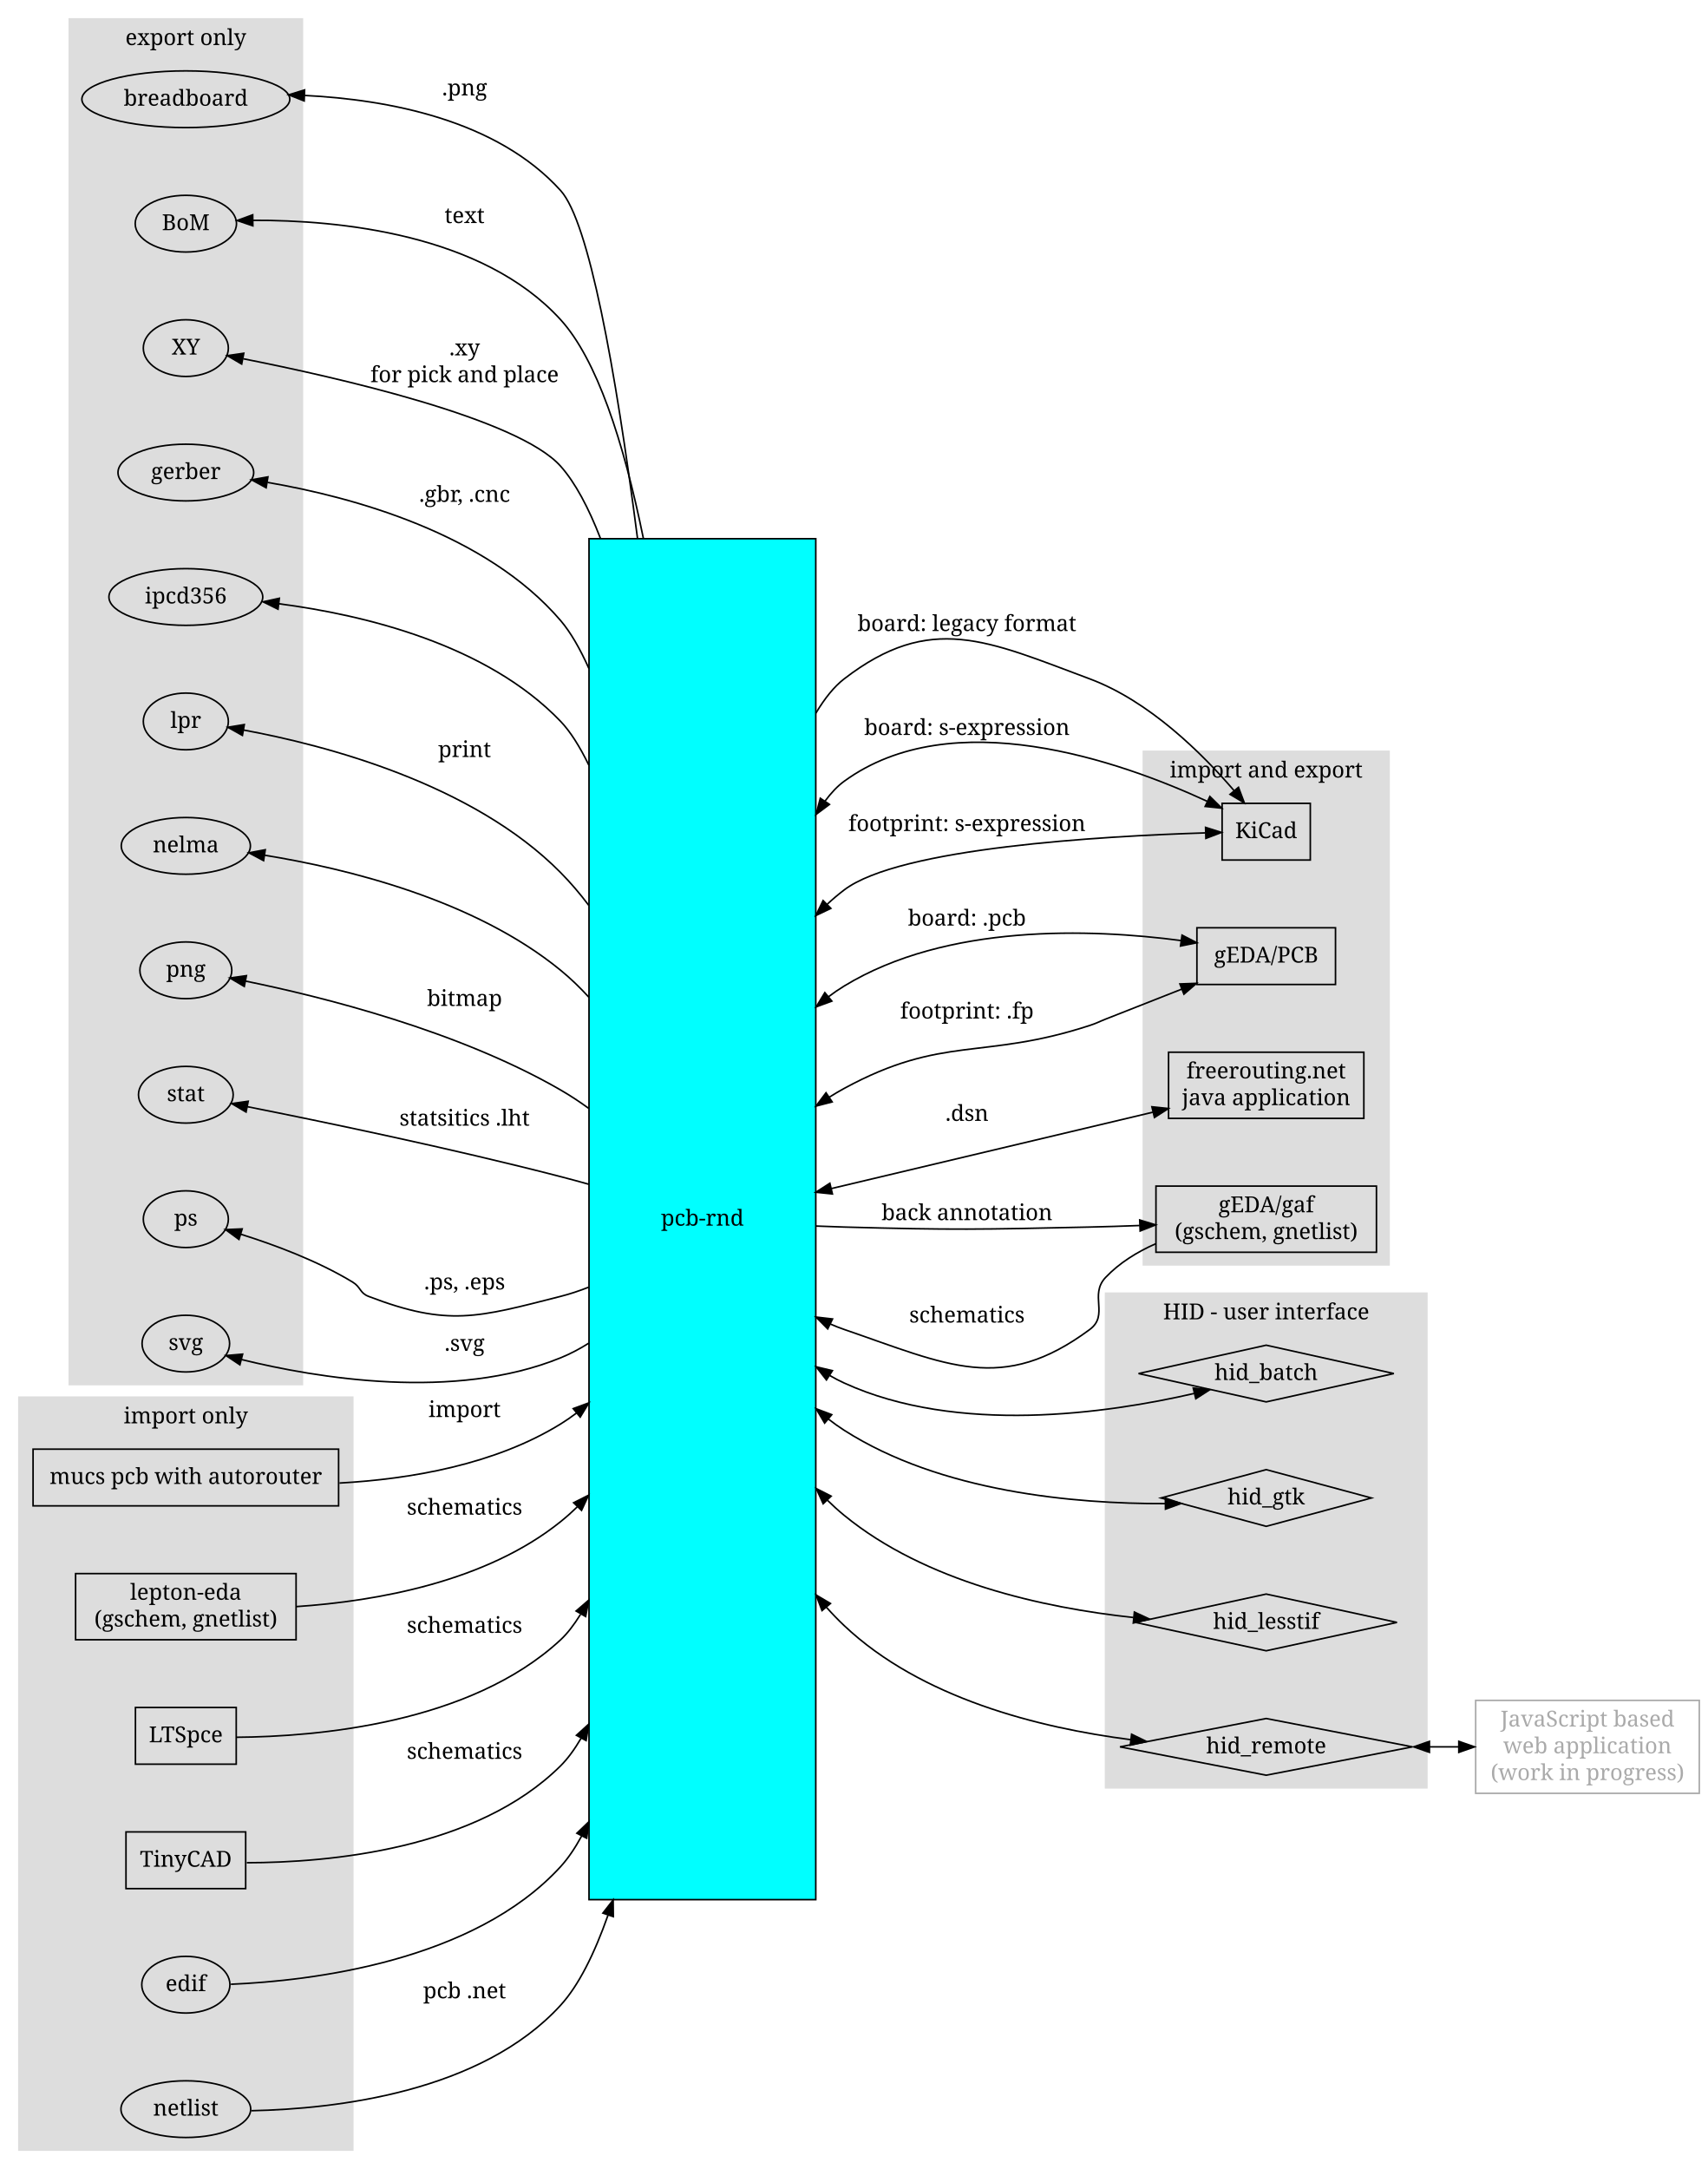
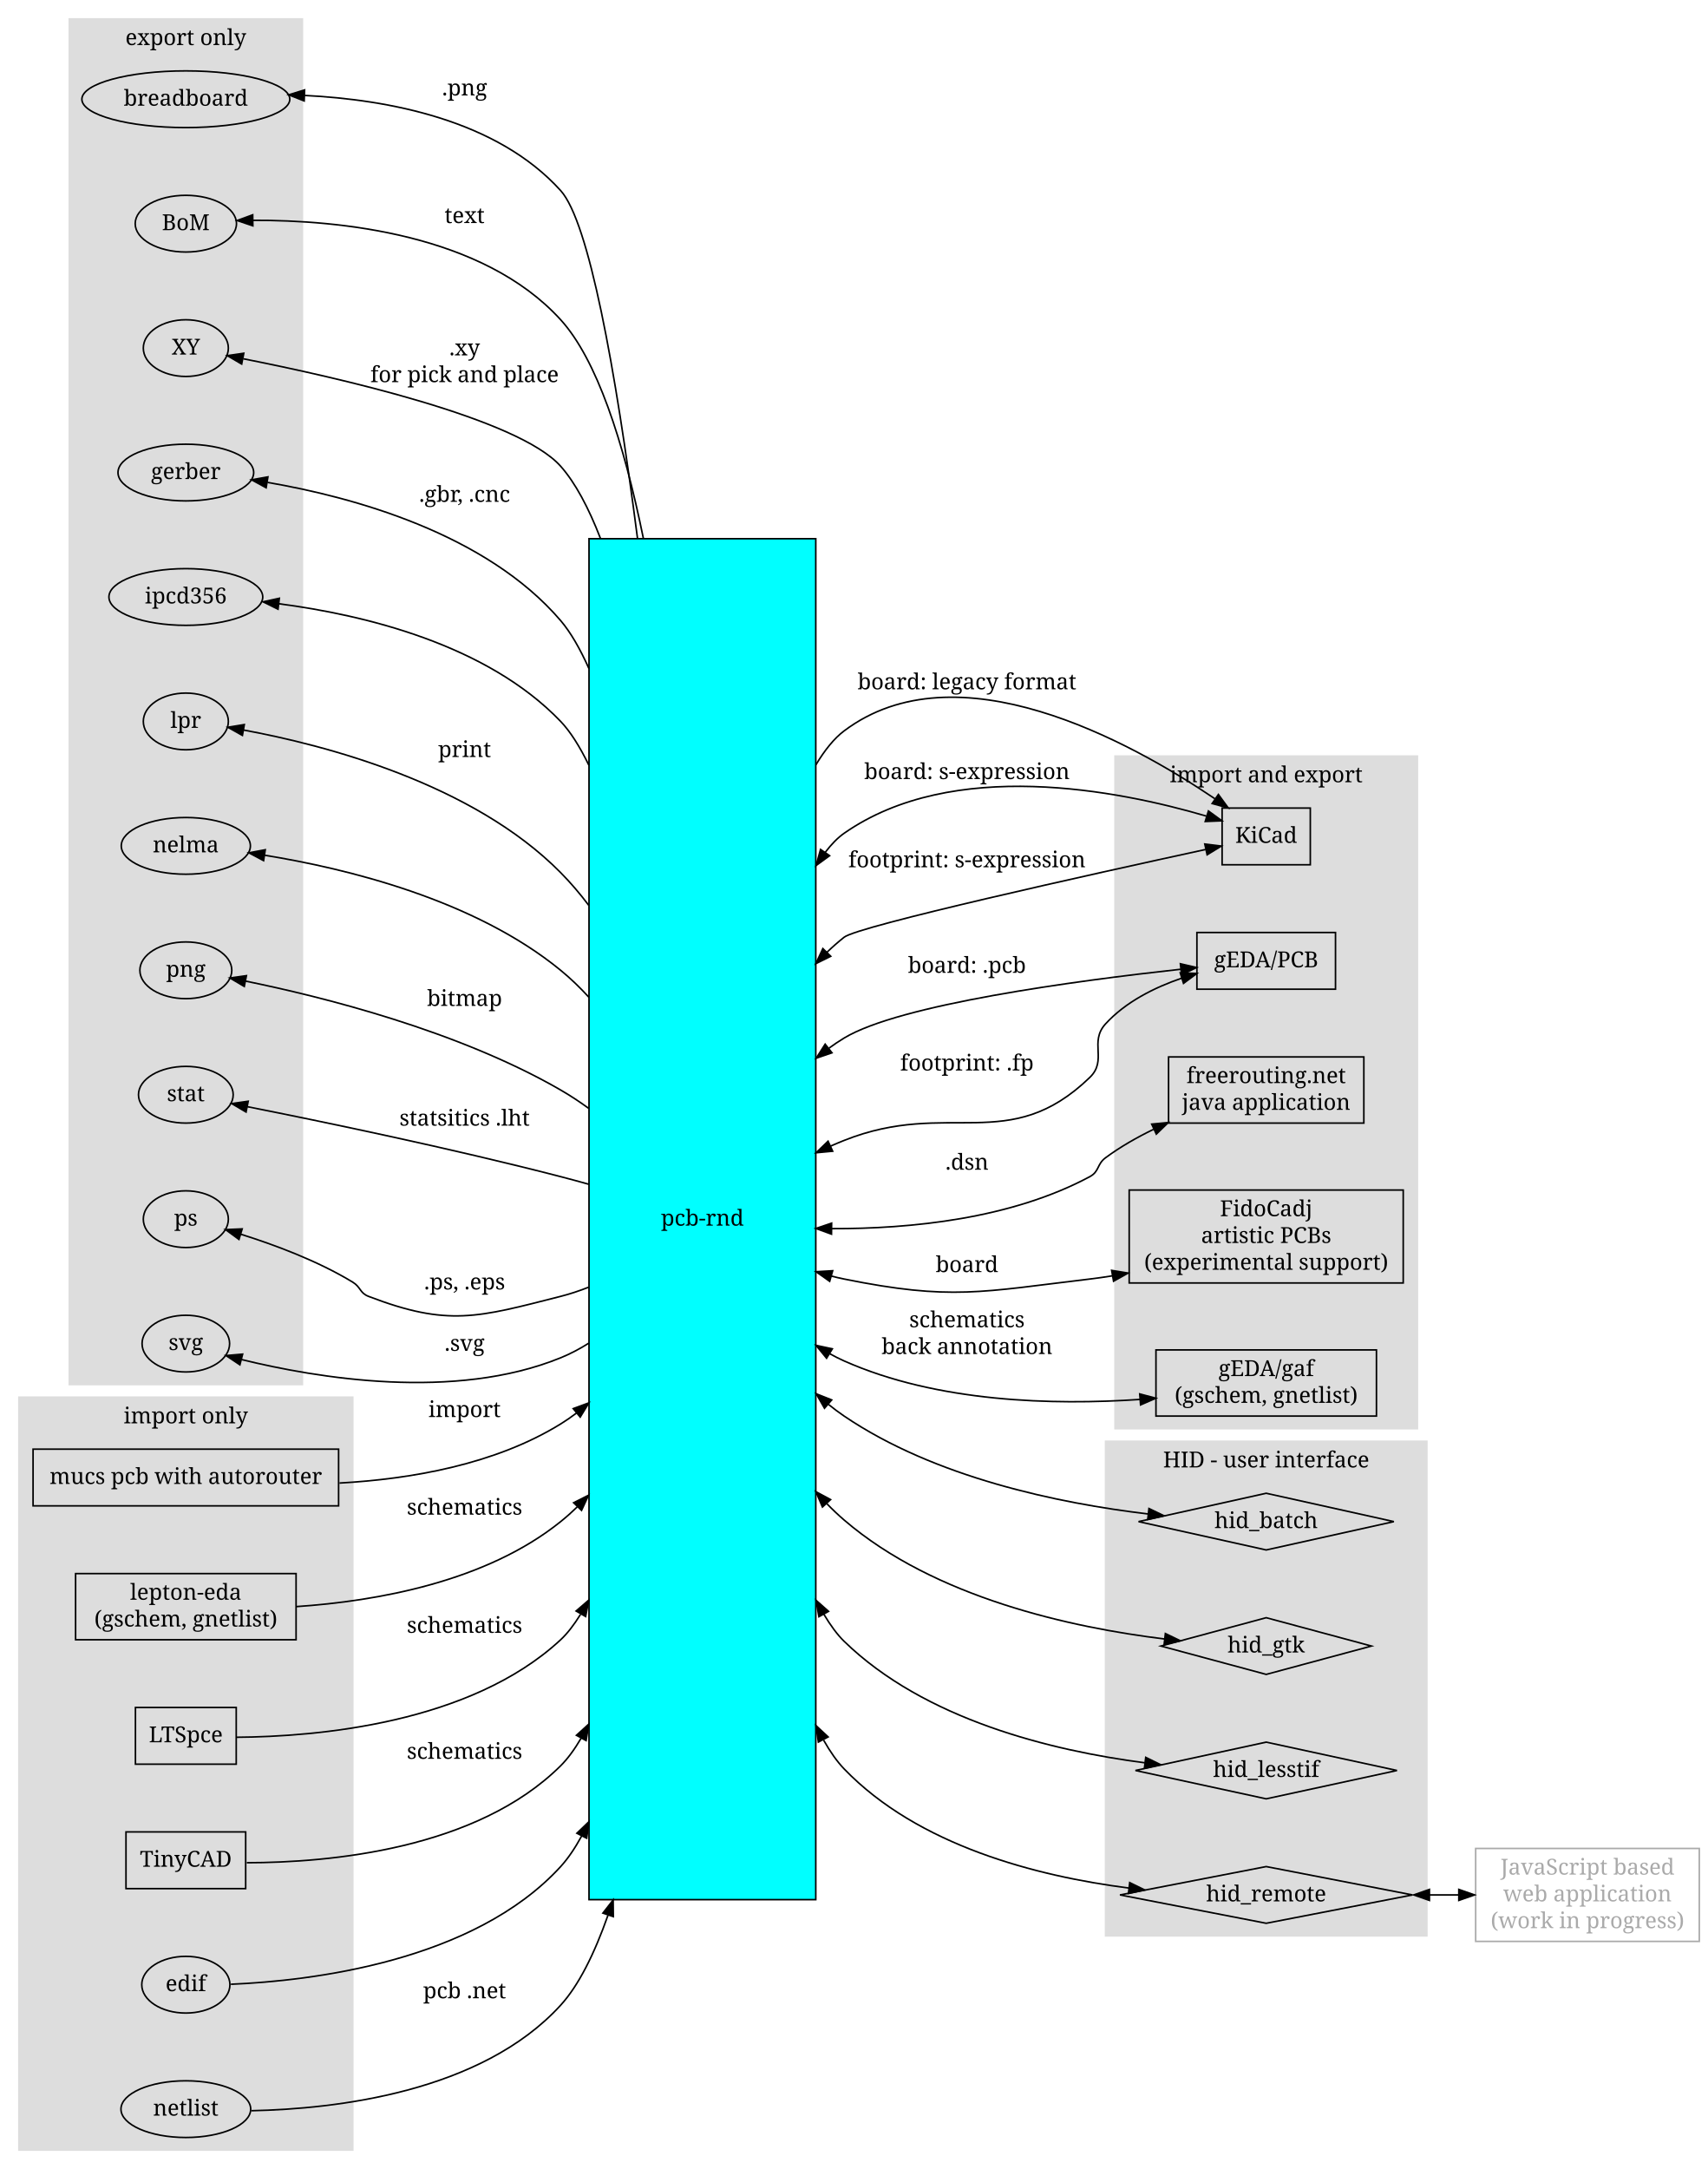
<svg xmlns="http://www.w3.org/2000/svg" width="1084pt" height="1377pt" viewBox="0.00 0.00 1084.00 1377.00">
  <g id="graph1" class="graph" transform="scale(1 1) rotate(0) translate(4 1373)">
    <polygon fill="white" stroke="white" points="-4,5 -4,-1373 1081,-1373 1081,5 -4,5" />
    <g id="graph2" class="cluster">
-       <polygon fill="#dddddd" stroke="#dddddd" points="698,-238 698,-552 902,-552 902,-238 698,-238" />
-       <text text-anchor="middle" x="800" y="-535.4" font-family="Times Roman,serif" font-size="14.00">HID - user interface</text>
+       <polygon fill="#dddddd" stroke="#dddddd" points="698,-144 698,-458 902,-458 902,-144 698,-144" />
+       <text text-anchor="middle" x="800" y="-441.4" font-family="Times Roman,serif" font-size="14.00">HID - user interface</text>
    </g>
    <g id="graph3" class="cluster">
      <polygon fill="#dddddd" stroke="#dddddd" points="8,-8 8,-486 220,-486 220,-8 8,-8" />
      <text text-anchor="middle" x="114" y="-469.4" font-family="Times Roman,serif" font-size="14.00">import only</text>
    </g>
    <g id="graph4" class="cluster">
      <polygon fill="#dddddd" stroke="#dddddd" points="40,-494 40,-1361 188,-1361 188,-494 40,-494" />
      <text text-anchor="middle" x="114" y="-1344.4" font-family="Times Roman,serif" font-size="14.00">export only</text>
    </g>
    <g id="graph5" class="cluster">
-       <polygon fill="#dddddd" stroke="#dddddd" points="722,-570 722,-896 878,-896 878,-570 722,-570" />
-       <text text-anchor="middle" x="800" y="-879.4" font-family="Times Roman,serif" font-size="14.00">import and export</text>
+       <polygon fill="#dddddd" stroke="#dddddd" points="704,-466 704,-893 896,-893 896,-466 704,-466" />
+       <text text-anchor="middle" x="800" y="-876.4" font-family="Times Roman,serif" font-size="14.00">import and export</text>
    </g>
    <g id="node1" class="node">
      <polygon fill="cyan" stroke="black" points="514,-1031 370,-1031 370,-167 514,-167 514,-1031" />
      <text text-anchor="middle" x="442" y="-594.9" font-family="Times Roman,serif" font-size="14.00">pcb-rnd</text>
    </g>
    <g id="node2" class="node">
-       <polygon fill="none" stroke="black" points="828,-863 772,-863 772,-827 828,-827 828,-863" />
-       <text text-anchor="middle" x="800" y="-840.9" font-family="Times Roman,serif" font-size="14.00">KiCad</text>
+       <polygon fill="none" stroke="black" points="828,-860 772,-860 772,-824 828,-824 828,-860" />
+       <text text-anchor="middle" x="800" y="-837.9" font-family="Times Roman,serif" font-size="14.00">KiCad</text>
    </g>
    <g id="edge6" class="edge">
-       <path fill="none" stroke="black" d="M514.058,-920.266C519.685,-929.678 525.663,-937.111 532,-942 586.896,-984.35 623.035,-966.221 688,-942 725.731,-927.933 759.197,-894.798 779.506,-871.176" />
-       <polygon fill="black" stroke="black" points="782.393,-873.18 786.126,-863.264 777.024,-868.688 782.393,-873.18" />
-       <text text-anchor="middle" x="610" y="-972.4" font-family="Times Roman,serif" font-size="14.00">board: legacy format</text>
+       <path fill="none" stroke="black" d="M514.076,-887.474C519.748,-896.899 525.726,-904.289 532,-909 603.565,-962.743 713.202,-902.532 767.379,-865.944" />
+       <polygon fill="black" stroke="black" points="769.646,-868.632 775.895,-860.077 765.674,-862.868 769.646,-868.632" />
+       <text text-anchor="middle" x="610" y="-935.4" font-family="Times Roman,serif" font-size="14.00">board: legacy format</text>
    </g>
    <g id="edge8" class="edge">
-       <path fill="none" stroke="black" d="M519.887,-864.444C523.824,-869.735 527.865,-873.993 532,-877 600.778,-927.027 706.744,-890.032 762.594,-864.263" />
-       <polygon fill="black" stroke="black" points="522.678,-862.322 514.194,-855.976 516.868,-866.228 522.678,-862.322" />
-       <polygon fill="black" stroke="black" points="764.225,-867.364 771.767,-859.923 761.231,-861.036 764.225,-867.364" />
-       <text text-anchor="middle" x="610" y="-906.4" font-family="Times Roman,serif" font-size="14.00">board: s-expression</text>
+       <path fill="none" stroke="black" d="M519.964,-831.849C523.924,-837.037 527.943,-841.168 532,-844 600.964,-892.136 706.145,-871.302 762.021,-854.894" />
+       <polygon fill="black" stroke="black" points="522.774,-829.757 514.21,-823.519 517.014,-833.736 522.774,-829.757" />
+       <polygon fill="black" stroke="black" points="763.313,-858.16 771.86,-851.9 761.275,-851.463 763.313,-858.16" />
+       <text text-anchor="middle" x="610" y="-878.4" font-family="Times Roman,serif" font-size="14.00">board: s-expression</text>
    </g>
    <g id="edge10" class="edge">
-       <path fill="none" stroke="black" d="M521.274,-798.959C524.701,-802.143 528.275,-805.164 532,-808 567.224,-834.816 695.887,-842.202 761.282,-844.232" />
-       <polygon fill="black" stroke="black" points="523.564,-796.301 514.001,-791.74 518.633,-801.269 523.564,-796.301" />
-       <polygon fill="black" stroke="black" points="761.493,-847.74 771.588,-844.524 761.691,-840.742 761.493,-847.74" />
-       <text text-anchor="middle" x="610" y="-845.4" font-family="Times Roman,serif" font-size="14.00">footprint: s-expression</text>
+       <path fill="none" stroke="black" d="M521.022,-768.383C524.537,-771.771 528.195,-774.987 532,-778 541.071,-785.181 689.52,-818.066 761.482,-833.699" />
+       <polygon fill="black" stroke="black" points="523.496,-765.907 514.006,-761.197 518.487,-770.797 523.496,-765.907" />
+       <polygon fill="black" stroke="black" points="761.004,-837.177 771.519,-835.875 762.488,-830.336 761.004,-837.177" />
+       <text text-anchor="middle" x="610" y="-822.4" font-family="Times Roman,serif" font-size="14.00">footprint: s-expression</text>
    </g>
    <g id="node3" class="node">
-       <polygon fill="none" stroke="black" points="844,-784 756,-784 756,-748 844,-748 844,-784" />
-       <text text-anchor="middle" x="800" y="-761.9" font-family="Times Roman,serif" font-size="14.00">gEDA/PCB</text>
+       <polygon fill="none" stroke="black" points="844,-781 756,-781 756,-745 844,-745 844,-781" />
+       <text text-anchor="middle" x="800" y="-758.9" font-family="Times Roman,serif" font-size="14.00">gEDA/PCB</text>
+     </g>
+     <g id="edge14" class="edge">
+       <path fill="none" stroke="black" d="M522.369,-707.567C525.504,-709.861 528.715,-712.014 532,-714 567.179,-735.269 678.147,-750.246 745.762,-757.67" />
+       <polygon fill="black" stroke="black" points="524.277,-704.614 514.253,-701.184 519.95,-710.117 524.277,-704.614" />
+       <polygon fill="black" stroke="black" points="745.498,-761.161 755.816,-758.753 746.248,-754.202 745.498,-761.161" />
+       <text text-anchor="middle" x="610" y="-755.4" font-family="Times Roman,serif" font-size="14.00">board: .pcb</text>
+     </g>
+     <g id="edge16" class="edge">
+       <path fill="none" stroke="black" d="M523.382,-645.385C526.267,-646.653 529.145,-647.863 532,-649 598.496,-675.486 636.509,-639.283 688,-689 699.331,-699.941 687.361,-711.385 698,-723 710.737,-736.906 728.907,-746.04 746.391,-752.013" />
+       <polygon fill="black" stroke="black" points="524.716,-642.146 514.168,-641.156 521.797,-648.508 524.716,-642.146" />
+       <polygon fill="black" stroke="black" points="745.406,-755.372 755.994,-755.017 747.495,-748.692 745.406,-755.372" />
+       <text text-anchor="middle" x="610" y="-693.4" font-family="Times Roman,serif" font-size="14.00">footprint: .fp</text>
+     </g>
+     <g id="node4" class="node">
+       <polygon fill="none" stroke="black" points="862,-702 738,-702 738,-660 862,-660 862,-702" />
+       <text text-anchor="middle" x="800" y="-685.4" font-family="Times Roman,serif" font-size="14.00">freerouting.net</text>
+       <text text-anchor="middle" x="800" y="-668.4" font-family="Times Roman,serif" font-size="14.00">java application</text>
+     </g>
+     <g id="edge18" class="edge">
+       <path fill="none" stroke="black" d="M524.166,-592.986C574.274,-592.843 638.065,-599.193 688,-626 694.117,-629.284 692.421,-633.868 698,-638 707.257,-644.856 717.771,-650.859 728.446,-656.033" />
+       <polygon fill="black" stroke="black" points="523.972,-589.488 514.013,-593.103 524.053,-596.487 523.972,-589.488" />
+       <polygon fill="black" stroke="black" points="727.294,-659.356 737.84,-660.366 730.226,-652.999 727.294,-659.356" />
+       <text text-anchor="middle" x="610" y="-630.4" font-family="Times Roman,serif" font-size="14.00">.dsn</text>
+     </g>
+     <g id="node11" class="node">
+       <polygon fill="none" stroke="black" points="887,-617.5 713,-617.5 713,-558.5 887,-558.5 887,-617.5" />
+       <text text-anchor="middle" x="800" y="-600.9" font-family="Times Roman,serif" font-size="14.00">FidoCadj</text>
+       <text text-anchor="middle" x="800" y="-583.9" font-family="Times Roman,serif" font-size="14.00">artistic PCBs</text>
+       <text text-anchor="middle" x="800" y="-566.9" font-family="Times Roman,serif" font-size="14.00">(experimental support)</text>
    </g>
    <g id="edge12" class="edge">
-       <path fill="none" stroke="black" d="M522.018,-740.174C525.233,-742.619 528.56,-744.902 532,-747 597.181,-786.748 688.564,-783.437 746.002,-775.879" />
-       <polygon fill="black" stroke="black" points="524.198,-737.436 514.253,-733.782 519.749,-742.84 524.198,-737.436" />
-       <polygon fill="black" stroke="black" points="746.551,-779.336 755.967,-774.48 745.578,-772.404 746.551,-779.336" />
-       <text text-anchor="middle" x="610" y="-785.4" font-family="Times Roman,serif" font-size="14.00">board: .pcb</text>
-     </g>
-     <g id="edge14" class="edge">
-       <path fill="none" stroke="black" d="M522.694,-676.522C525.765,-678.464 528.871,-680.299 532,-682 594.883,-716.189 619.962,-699.773 688,-722 692.55,-723.486 693.55,-724.237 698,-726 713.67,-732.207 730.713,-738.909 746.3,-745.02" />
-       <polygon fill="black" stroke="black" points="524.393,-673.447 514.139,-670.782 520.493,-679.26 524.393,-673.447" />
-       <polygon fill="black" stroke="black" points="745.205,-748.35 755.793,-748.739 747.758,-741.832 745.205,-748.35" />
-       <text text-anchor="middle" x="610" y="-726.4" font-family="Times Roman,serif" font-size="14.00">footprint: .fp</text>
-     </g>
-     <g id="node4" class="node">
-       <polygon fill="none" stroke="black" points="862,-705 738,-705 738,-663 862,-663 862,-705" />
-       <text text-anchor="middle" x="800" y="-688.4" font-family="Times Roman,serif" font-size="14.00">freerouting.net</text>
-       <text text-anchor="middle" x="800" y="-671.4" font-family="Times Roman,serif" font-size="14.00">java application</text>
-     </g>
-     <g id="edge16" class="edge">
-       <path fill="none" stroke="black" d="M523.841,-618.432C585.392,-633.046 668.931,-652.88 727.962,-666.896" />
-       <polygon fill="black" stroke="black" points="524.554,-615.004 514.016,-616.099 522.937,-621.814 524.554,-615.004" />
-       <polygon fill="black" stroke="black" points="727.414,-670.363 737.952,-669.268 729.031,-663.552 727.414,-670.363" />
-       <text text-anchor="middle" x="610" y="-661.4" font-family="Times Roman,serif" font-size="14.00">.dsn</text>
-     </g>
-     <g id="node6" class="node">
-       <polygon fill="none" stroke="black" points="870,-620 730,-620 730,-578 870,-578 870,-620" />
-       <text text-anchor="middle" x="800" y="-603.4" font-family="Times Roman,serif" font-size="14.00">gEDA/gaf</text>
-       <text text-anchor="middle" x="800" y="-586.4" font-family="Times Roman,serif" font-size="14.00">(gschem, gnetlist)</text>
-     </g>
-     <g id="edge52" class="edge">
-       <path fill="none" stroke="black" d="M514.196,-594.636C520.217,-594.379 526.212,-594.161 532,-594 601.307,-592.076 618.684,-592.454 688,-594 698.249,-594.229 709.021,-594.575 719.667,-594.981" />
-       <polygon fill="black" stroke="black" points="719.684,-598.484 729.815,-595.386 719.963,-591.489 719.684,-598.484" />
-       <text text-anchor="middle" x="610" y="-598.4" font-family="Times Roman,serif" font-size="14.00">back annotation</text>
-     </g>
-     <g id="node12" class="node">
-       <polygon fill="none" stroke="black" points="800,-519 718.935,-501 800,-483 881.065,-501 800,-519" />
-       <text text-anchor="middle" x="800" y="-496.9" font-family="Times Roman,serif" font-size="14.00">hid_batch</text>
+       <path fill="none" stroke="black" d="M523.933,-562.858C526.633,-562.165 529.326,-561.541 532,-561 599.955,-547.242 619.151,-552.818 688,-561 692.717,-561.561 697.523,-562.249 702.361,-563.038" />
+       <polygon fill="black" stroke="black" points="522.809,-559.539 514.154,-565.649 524.73,-566.27 522.809,-559.539" />
+       <polygon fill="black" stroke="black" points="701.862,-566.504 712.316,-564.788 703.073,-559.61 701.862,-566.504" />
+       <text text-anchor="middle" x="610" y="-565.4" font-family="Times Roman,serif" font-size="14.00">board</text>
+     </g>
+     <g id="node13" class="node">
+       <polygon fill="none" stroke="black" points="800,-425 718.935,-407 800,-389 881.065,-407 800,-425" />
+       <text text-anchor="middle" x="800" y="-402.9" font-family="Times Roman,serif" font-size="14.00">hid_batch</text>
    </g>
    <g id="edge56" class="edge">
-       <path fill="none" stroke="black" d="M522.915,-499.715C525.876,-497.994 528.905,-496.414 532,-495 604.124,-462.034 698.967,-475.611 754.333,-488.377" />
-       <polygon fill="black" stroke="black" points="520.765,-496.936 514.238,-505.282 524.545,-502.828 520.765,-496.936" />
-       <polygon fill="black" stroke="black" points="753.657,-491.814 764.197,-490.74 755.288,-485.007 753.657,-491.814" />
-     </g>
-     <g id="node13" class="node">
-       <polygon fill="none" stroke="black" points="800,-440 733.176,-422 800,-404 866.824,-422 800,-440" />
-       <text text-anchor="middle" x="800" y="-417.9" font-family="Times Roman,serif" font-size="14.00">hid_gtk</text>
+       <path fill="none" stroke="black" d="M522.085,-481.382C525.305,-478.769 528.611,-476.298 532,-474 589.573,-434.96 667.936,-418.65 725.05,-411.847" />
+       <polygon fill="black" stroke="black" points="519.528,-478.967 514.259,-488.159 524.11,-484.259 519.528,-478.967" />
+       <polygon fill="black" stroke="black" points="725.55,-415.313 735.099,-410.721 724.771,-408.356 725.55,-415.313" />
+     </g>
+     <g id="node14" class="node">
+       <polygon fill="none" stroke="black" points="800,-346 733.176,-328 800,-310 866.824,-328 800,-346" />
+       <text text-anchor="middle" x="800" y="-323.9" font-family="Times Roman,serif" font-size="14.00">hid_gtk</text>
    </g>
    <g id="edge58" class="edge">
-       <path fill="none" stroke="black" d="M522.034,-472.084C525.257,-469.56 528.579,-467.189 532,-465 593.315,-425.766 678.215,-418.224 735.912,-418.413" />
-       <polygon fill="black" stroke="black" points="519.619,-469.542 514.224,-478.661 524.128,-474.896 519.619,-469.542" />
-       <polygon fill="black" stroke="black" points="735.961,-421.914 745.999,-418.525 736.039,-414.914 735.961,-421.914" />
-     </g>
-     <g id="node14" class="node">
-       <polygon fill="none" stroke="black" points="800,-361 716.97,-343 800,-325 883.03,-343 800,-361" />
-       <text text-anchor="middle" x="800" y="-338.9" font-family="Times Roman,serif" font-size="14.00">hid_lesstif</text>
+       <path fill="none" stroke="black" d="M521.055,-418.348C524.558,-414.723 528.205,-411.264 532,-408 589.423,-358.617 676.361,-339.712 735.531,-332.478" />
+       <polygon fill="black" stroke="black" points="518.219,-416.263 514.065,-426.01 523.391,-420.981 518.219,-416.263" />
+       <polygon fill="black" stroke="black" points="735.973,-335.951 745.51,-331.336 735.177,-328.996 735.973,-335.951" />
+     </g>
+     <g id="node15" class="node">
+       <polygon fill="none" stroke="black" points="800,-267 716.97,-249 800,-231 883.03,-249 800,-267" />
+       <text text-anchor="middle" x="800" y="-244.9" font-family="Times Roman,serif" font-size="14.00">hid_lesstif</text>
    </g>
    <g id="edge60" class="edge">
-       <path fill="none" stroke="black" d="M521.485,-420.47C524.856,-417.148 528.359,-413.983 532,-411 583.666,-368.67 658.344,-352.266 715.753,-346.111" />
-       <polygon fill="black" stroke="black" points="518.69,-418.329 514.318,-427.98 523.754,-423.162 518.69,-418.329" />
-       <polygon fill="black" stroke="black" points="716.291,-349.575 725.898,-345.109 715.603,-342.609 716.291,-349.575" />
-     </g>
-     <g id="node15" class="node">
-       <polygon fill="none" stroke="black" points="800,-282 707.142,-264 800,-246 892.858,-264 800,-282" />
-       <text text-anchor="middle" x="800" y="-259.9" font-family="Times Roman,serif" font-size="14.00">hid_remote</text>
+       <path fill="none" stroke="black" d="M519.147,-348.127C523.405,-341.009 527.702,-335.183 532,-331 583.09,-281.274 663.491,-261.608 722.914,-253.881" />
+       <polygon fill="black" stroke="black" points="515.982,-346.617 514.17,-357.055 522.096,-350.026 515.982,-346.617" />
+       <polygon fill="black" stroke="black" points="723.501,-257.335 733.007,-252.656 722.658,-250.386 723.501,-257.335" />
+     </g>
+     <g id="node16" class="node">
+       <polygon fill="none" stroke="black" points="800,-188 707.142,-170 800,-152 892.858,-170 800,-188" />
+       <text text-anchor="middle" x="800" y="-165.9" font-family="Times Roman,serif" font-size="14.00">hid_remote</text>
    </g>
    <g id="edge62" class="edge">
-       <path fill="none" stroke="black" d="M520.839,-352.531C524.396,-348.526 528.114,-344.675 532,-341 580.86,-294.796 655.603,-276.063 713.754,-268.592" />
-       <polygon fill="black" stroke="black" points="517.961,-350.515 514.193,-360.417 523.314,-355.026 517.961,-350.515" />
-       <polygon fill="black" stroke="black" points="714.526,-272.025 724.04,-267.365 713.696,-265.074 714.526,-272.025" />
-     </g>
-     <g id="node20" class="node">
+       <path fill="none" stroke="black" d="M518.966,-268.261C523.169,-260.836 527.516,-254.657 532,-250 578.883,-201.315 654.017,-181.921 712.818,-174.36" />
+       <polygon fill="black" stroke="black" points="515.648,-267.052 514.1,-277.533 521.846,-270.305 515.648,-267.052" />
+       <polygon fill="black" stroke="black" points="713.336,-177.823 722.851,-173.163 712.506,-170.872 713.336,-177.823" />
+     </g>
+     <g id="node21" class="node">
      <ellipse fill="none" stroke="black" cx="114" cy="-1310" rx="66.014" ry="18" />
      <text text-anchor="middle" x="114" y="-1305.9" font-family="Times Roman,serif" font-size="14.00">breadboard</text>
    </g>
-     <g id="edge20" class="edge">
+     <g id="edge22" class="edge">
      <path fill="none" stroke="black" d="M400.802,-1031.18C386.673,-1140.18 369.878,-1232.2 352,-1252 311.505,-1296.85 242.641,-1309.78 189.375,-1312.41" />
      <polygon fill="black" stroke="black" points="189.142,-1308.92 179.283,-1312.8 189.409,-1315.91 189.142,-1308.92" />
      <text text-anchor="middle" x="291" y="-1312.4" font-family="Times Roman,serif" font-size="14.00">.png</text>
    </g>
-     <g id="node21" class="node">
+     <g id="node22" class="node">
      <ellipse fill="none" stroke="black" cx="114" cy="-1231" rx="32.157" ry="18" />
      <text text-anchor="middle" x="114" y="-1226.9" font-family="Times Roman,serif" font-size="14.00">BoM</text>
    </g>
-     <g id="edge22" class="edge">
+     <g id="edge24" class="edge">
      <path fill="none" stroke="black" d="M404.542,-1031.09C391.82,-1093.41 374.791,-1144.94 352,-1170 302.219,-1224.73 210.65,-1233.3 156.764,-1233.13" />
      <polygon fill="black" stroke="black" points="156.559,-1229.63 146.513,-1233 156.465,-1236.63 156.559,-1229.63" />
      <text text-anchor="middle" x="291" y="-1231.4" font-family="Times Roman,serif" font-size="14.00">text</text>
    </g>
-     <g id="node22" class="node">
+     <g id="node23" class="node">
      <ellipse fill="none" stroke="black" cx="114" cy="-1152" rx="27" ry="18" />
      <text text-anchor="middle" x="114" y="-1147.9" font-family="Times Roman,serif" font-size="14.00">XY</text>
    </g>
-     <g id="edge24" class="edge">
+     <g id="edge26" class="edge">
      <path fill="none" stroke="black" d="M377.325,-1031.05C369.734,-1050.66 361.318,-1066.5 352,-1077 325.077,-1107.34 210.199,-1133.42 150.444,-1145.24" />
      <polygon fill="black" stroke="black" points="149.455,-1141.87 140.308,-1147.22 150.792,-1148.74 149.455,-1141.87" />
      <text text-anchor="middle" x="291" y="-1147.4" font-family="Times Roman,serif" font-size="14.00">.xy</text>
      <text text-anchor="middle" x="291" y="-1130.4" font-family="Times Roman,serif" font-size="14.00">for pick and place</text>
    </g>
-     <g id="node23" class="node">
+     <g id="node24" class="node">
      <ellipse fill="none" stroke="black" cx="114" cy="-1073" rx="43.083" ry="18" />
      <text text-anchor="middle" x="114" y="-1068.9" font-family="Times Roman,serif" font-size="14.00">gerber</text>
    </g>
-     <g id="edge26" class="edge">
+     <g id="edge28" class="edge">
      <path fill="none" stroke="black" d="M369.975,-948.524C364.276,-961.241 358.279,-971.658 352,-979 304.665,-1034.35 220.356,-1057.36 165.839,-1066.75" />
      <polygon fill="black" stroke="black" points="164.995,-1063.34 155.687,-1068.4 166.119,-1070.25 164.995,-1063.34" />
      <text text-anchor="middle" x="291" y="-1054.4" font-family="Times Roman,serif" font-size="14.00">.gbr, .cnc</text>
    </g>
-     <g id="node24" class="node">
+     <g id="node25" class="node">
      <ellipse fill="none" stroke="black" cx="114" cy="-994" rx="48.838" ry="18" />
      <text text-anchor="middle" x="114" y="-989.9" font-family="Times Roman,serif" font-size="14.00">ipcd356</text>
    </g>
-     <g id="edge28" class="edge">
+     <g id="edge30" class="edge">
      <path fill="none" stroke="black" d="M369.952,-887.14C364.167,-898.99 358.165,-908.563 352,-915 305.035,-964.03 226.969,-982.641 173.123,-989.699" />
      <polygon fill="black" stroke="black" points="172.533,-986.245 163.028,-990.925 173.377,-993.194 172.533,-986.245" />
    </g>
-     <g id="node25" class="node">
+     <g id="node26" class="node">
      <ellipse fill="none" stroke="black" cx="114" cy="-915" rx="27" ry="18" />
      <text text-anchor="middle" x="114" y="-910.9" font-family="Times Roman,serif" font-size="14.00">lpr</text>
    </g>
-     <g id="edge30" class="edge">
+     <g id="edge32" class="edge">
      <path fill="none" stroke="black" d="M369.867,-798.21C364.325,-805.564 358.378,-812.539 352,-819 296.069,-875.658 202.262,-899.993 150.704,-909.524" />
      <polygon fill="black" stroke="black" points="149.918,-906.108 140.676,-911.289 151.132,-913.002 149.918,-906.108" />
      <text text-anchor="middle" x="291" y="-892.4" font-family="Times Roman,serif" font-size="14.00">print</text>
    </g>
-     <g id="node26" class="node">
+     <g id="node27" class="node">
      <ellipse fill="none" stroke="black" cx="114" cy="-836" rx="40.998" ry="18" />
      <text text-anchor="middle" x="114" y="-831.9" font-family="Times Roman,serif" font-size="14.00">nelma</text>
    </g>
-     <g id="edge32" class="edge">
+     <g id="edge34" class="edge">
      <path fill="none" stroke="black" d="M369.967,-739.84C364.333,-746.019 358.347,-751.796 352,-757 297.239,-801.898 215.984,-821.635 164.01,-830.058" />
      <polygon fill="black" stroke="black" points="163.373,-826.615 154.022,-831.596 164.438,-833.533 163.373,-826.615" />
    </g>
-     <g id="node27" class="node">
+     <g id="node28" class="node">
      <ellipse fill="none" stroke="black" cx="114" cy="-757" rx="29.185" ry="18" />
      <text text-anchor="middle" x="114" y="-752.9" font-family="Times Roman,serif" font-size="14.00">png</text>
    </g>
-     <g id="edge34" class="edge">
+     <g id="edge36" class="edge">
      <path fill="none" stroke="black" d="M369.849,-669.318C364.017,-673.557 358.04,-677.51 352,-681 286.786,-718.687 200.537,-740.215 151.795,-750.166" />
      <polygon fill="black" stroke="black" points="151.111,-746.733 141.985,-752.115 152.475,-753.599 151.111,-746.733" />
      <text text-anchor="middle" x="291" y="-734.4" font-family="Times Roman,serif" font-size="14.00">bitmap</text>
    </g>
-     <g id="node28" class="node">
+     <g id="node29" class="node">
      <ellipse fill="none" stroke="black" cx="114" cy="-599" rx="27" ry="18" />
      <text text-anchor="middle" x="114" y="-594.9" font-family="Times Roman,serif" font-size="14.00">ps</text>
    </g>
-     <g id="edge36" class="edge">
+     <g id="edge38" class="edge">
      <path fill="none" stroke="black" d="M369.822,-555.831C363.928,-553.51 357.948,-551.514 352,-550 299.454,-536.623 280.623,-530.574 230,-550 224.418,-552.142 225.107,-555.891 220,-559 197.809,-572.509 170.299,-582.726 148.867,-589.452" />
      <polygon fill="black" stroke="black" points="147.742,-586.136 139.186,-592.384 149.771,-592.835 147.742,-586.136" />
      <text text-anchor="middle" x="291" y="-554.4" font-family="Times Roman,serif" font-size="14.00">.ps, .eps</text>
    </g>
-     <g id="node29" class="node">
+     <g id="node30" class="node">
      <ellipse fill="none" stroke="black" cx="114" cy="-678" rx="30.074" ry="18" />
      <text text-anchor="middle" x="114" y="-673.9" font-family="Times Roman,serif" font-size="14.00">stat</text>
    </g>
-     <g id="edge38" class="edge">
+     <g id="edge40" class="edge">
      <path fill="none" stroke="black" d="M369.925,-621.15C363.877,-622.848 357.843,-624.488 352,-626 282.384,-644.019 200.257,-661.041 152.945,-670.442" />
      <polygon fill="black" stroke="black" points="152.243,-667.012 143.112,-672.385 153.601,-673.88 152.243,-667.012" />
      <text text-anchor="middle" x="291" y="-658.4" font-family="Times Roman,serif" font-size="14.00">statsitics .lht</text>
    </g>
-     <g id="node30" class="node">
+     <g id="node31" class="node">
      <ellipse fill="none" stroke="black" cx="114" cy="-520" rx="27.795" ry="18" />
      <text text-anchor="middle" x="114" y="-515.9" font-family="Times Roman,serif" font-size="14.00">svg</text>
    </g>
-     <g id="edge40" class="edge">
+     <g id="edge42" class="edge">
      <path fill="none" stroke="black" d="M369.895,-520.306C364.151,-516.682 358.172,-513.516 352,-511 284.579,-483.516 197.31,-498.098 149.392,-509.88" />
      <polygon fill="black" stroke="black" points="148.323,-506.541 139.503,-512.411 150.058,-513.323 148.323,-506.541" />
      <text text-anchor="middle" x="291" y="-515.4" font-family="Times Roman,serif" font-size="14.00">.svg</text>
    </g>
    <g id="node5" class="node">
      <polygon fill="none" stroke="black" points="211,-453 17,-453 17,-417 211,-417 211,-453" />
      <text text-anchor="middle" x="114" y="-430.9" font-family="Times Roman,serif" font-size="14.00">mucs pcb with autorouter</text>
    </g>
-     <g id="edge18" class="edge">
+     <g id="edge20" class="edge">
      <path fill="none" stroke="black" d="M211.561,-431.479C257.176,-434.018 310.459,-443.326 352,-469 355.448,-471.131 358.797,-473.448 362.049,-475.924" />
      <polygon fill="black" stroke="black" points="359.976,-478.751 369.927,-482.387 364.415,-473.339 359.976,-478.751" />
      <text text-anchor="middle" x="291" y="-473.4" font-family="Times Roman,serif" font-size="14.00">import</text>
    </g>
-     <g id="edge50" class="edge">
-       <path fill="none" stroke="black" d="M729.76,-583.372C717.971,-578.164 706.746,-571.229 698,-562 687.458,-550.876 700.308,-538.131 688,-529 632.317,-487.69 597.581,-506.499 532,-529 529.053,-530.011 526.127,-531.163 523.233,-532.434" />
-       <polygon fill="black" stroke="black" points="521.566,-529.352 514.102,-536.872 524.626,-535.648 521.566,-529.352" />
-       <text text-anchor="middle" x="610" y="-533.4" font-family="Times Roman,serif" font-size="14.00">schematics</text>
+     <g id="node6" class="node">
+       <polygon fill="none" stroke="black" points="870,-516 730,-516 730,-474 870,-474 870,-516" />
+       <text text-anchor="middle" x="800" y="-499.4" font-family="Times Roman,serif" font-size="14.00">gEDA/gaf</text>
+       <text text-anchor="middle" x="800" y="-482.4" font-family="Times Roman,serif" font-size="14.00">(gschem, gnetlist)</text>
+     </g>
+     <g id="edge52" class="edge">
+       <path fill="none" stroke="black" d="M719.855,-484.566C664.689,-480.81 591.004,-482.736 532,-509 528.921,-510.37 525.89,-511.897 522.912,-513.556" />
+       <polygon fill="black" stroke="black" points="719.697,-488.064 729.932,-485.329 720.225,-481.084 719.697,-488.064" />
+       <polygon fill="black" stroke="black" points="520.853,-510.712 514.14,-518.908 524.499,-516.687 520.853,-510.712" />
+       <text text-anchor="middle" x="610" y="-530.4" font-family="Times Roman,serif" font-size="14.00">schematics</text>
+       <text text-anchor="middle" x="610" y="-513.4" font-family="Times Roman,serif" font-size="14.00">back annotation</text>
    </g>
    <g id="node7" class="node">
      <polygon fill="none" stroke="black" points="184,-374 44,-374 44,-332 184,-332 184,-374" />
      <text text-anchor="middle" x="114" y="-357.4" font-family="Times Roman,serif" font-size="14.00">lepton-eda</text>
      <text text-anchor="middle" x="114" y="-340.4" font-family="Times Roman,serif" font-size="14.00">(gschem, gnetlist)</text>
    </g>
-     <g id="edge48" class="edge">
+     <g id="edge50" class="edge">
      <path fill="none" stroke="black" d="M184.051,-353.031C235.591,-356.523 304.639,-368.874 352,-407 355.647,-409.936 359.154,-413.054 362.526,-416.329" />
      <polygon fill="black" stroke="black" points="360.225,-418.985 369.693,-423.74 365.257,-414.119 360.225,-418.985" />
      <text text-anchor="middle" x="291" y="-411.4" font-family="Times Roman,serif" font-size="14.00">schematics</text>
    </g>
    <g id="node8" class="node">
      <polygon fill="none" stroke="black" points="146,-289 82,-289 82,-253 146,-253 146,-289" />
      <text text-anchor="middle" x="114" y="-266.9" font-family="Times Roman,serif" font-size="14.00">LTSpce</text>
    </g>
-     <g id="edge44" class="edge">
+     <g id="edge46" class="edge">
      <path fill="none" stroke="black" d="M146.239,-270.089C196.695,-270.45 294.482,-278.6 352,-332 356.222,-335.92 360.429,-341.379 364.588,-348.06" />
      <polygon fill="black" stroke="black" points="361.803,-350.237 369.828,-357.154 367.868,-346.742 361.803,-350.237" />
      <text text-anchor="middle" x="291" y="-336.4" font-family="Times Roman,serif" font-size="14.00">schematics</text>
    </g>
    <g id="node9" class="node">
      <polygon fill="none" stroke="black" points="152,-210 76,-210 76,-174 152,-174 152,-210" />
      <text text-anchor="middle" x="114" y="-187.9" font-family="Times Roman,serif" font-size="14.00">TinyCAD</text>
    </g>
    <g id="edge54" class="edge">
      <path fill="none" stroke="black" d="M152.717,-190.43C205.198,-190.514 298.486,-198.85 352,-252 356.483,-256.453 360.821,-262.382 365.009,-269.525" />
      <polygon fill="black" stroke="black" points="362.009,-271.335 369.856,-278.453 368.161,-267.995 362.009,-271.335" />
      <text text-anchor="middle" x="291" y="-256.4" font-family="Times Roman,serif" font-size="14.00">schematics</text>
    </g>
    <g id="node10" class="node">
-       <polygon fill="none" stroke="#aaaaaa" points="1075,-293.5 933,-293.5 933,-234.5 1075,-234.5 1075,-293.5" />
-       <text text-anchor="middle" x="1004" y="-276.9" font-family="Times Roman,serif" font-size="14.00" fill="#aaaaaa">JavaScript based</text>
-       <text text-anchor="middle" x="1004" y="-259.9" font-family="Times Roman,serif" font-size="14.00" fill="#aaaaaa">web application</text>
-       <text text-anchor="middle" x="1004" y="-242.9" font-family="Times Roman,serif" font-size="14.00" fill="#aaaaaa">(work in progress)</text>
+       <polygon fill="none" stroke="#aaaaaa" points="1075,-199.5 933,-199.5 933,-140.5 1075,-140.5 1075,-199.5" />
+       <text text-anchor="middle" x="1004" y="-182.9" font-family="Times Roman,serif" font-size="14.00" fill="#aaaaaa">JavaScript based</text>
+       <text text-anchor="middle" x="1004" y="-165.9" font-family="Times Roman,serif" font-size="14.00" fill="#aaaaaa">web application</text>
+       <text text-anchor="middle" x="1004" y="-148.9" font-family="Times Roman,serif" font-size="14.00" fill="#aaaaaa">(work in progress)</text>
    </g>
    <g id="edge64" class="edge">
-       <path fill="none" stroke="black" d="M903.708,-264C909.901,-264 916.086,-264 922.171,-264" />
-       <polygon fill="black" stroke="black" points="903.641,-260.5 893.641,-264 903.641,-267.5 903.641,-260.5" />
-       <polygon fill="black" stroke="black" points="922.301,-267.5 932.301,-264 922.301,-260.5 922.301,-267.5" />
-     </g>
-     <g id="node17" class="node">
+       <path fill="none" stroke="black" d="M903.708,-170C909.901,-170 916.086,-170 922.171,-170" />
+       <polygon fill="black" stroke="black" points="903.641,-166.5 893.641,-170 903.641,-173.5 903.641,-166.5" />
+       <polygon fill="black" stroke="black" points="922.301,-173.5 932.301,-170 922.301,-166.5 922.301,-173.5" />
+     </g>
+     <g id="node18" class="node">
      <ellipse fill="none" stroke="black" cx="114" cy="-113" rx="27.99" ry="18" />
      <text text-anchor="middle" x="114" y="-108.9" font-family="Times Roman,serif" font-size="14.00">edif</text>
    </g>
-     <g id="edge42" class="edge">
+     <g id="edge44" class="edge">
      <path fill="none" stroke="black" d="M142.623,-113.287C192.812,-115.423 296.61,-127.405 352,-188 356.66,-193.098 361.122,-199.685 365.391,-207.514" />
      <polygon fill="black" stroke="black" points="362.298,-209.153 369.947,-216.484 368.539,-205.983 362.298,-209.153" />
    </g>
-     <g id="node18" class="node">
+     <g id="node19" class="node">
      <ellipse fill="none" stroke="black" cx="114" cy="-34" rx="41.191" ry="18" />
      <text text-anchor="middle" x="114" y="-29.9" font-family="Times Roman,serif" font-size="14.00">netlist</text>
    </g>
-     <g id="edge46" class="edge">
+     <g id="edge48" class="edge">
      <path fill="none" stroke="black" d="M155.677,-32.998C209.315,-34.132 301.583,-44.713 352,-100 363.341,-112.437 373.302,-132.292 382.043,-157.072" />
      <polygon fill="black" stroke="black" points="378.815,-158.452 385.333,-166.805 385.446,-156.21 378.815,-158.452" />
      <text text-anchor="middle" x="291" y="-104.4" font-family="Times Roman,serif" font-size="14.00">pcb .net</text>
    </g>
  </g>
</svg>
